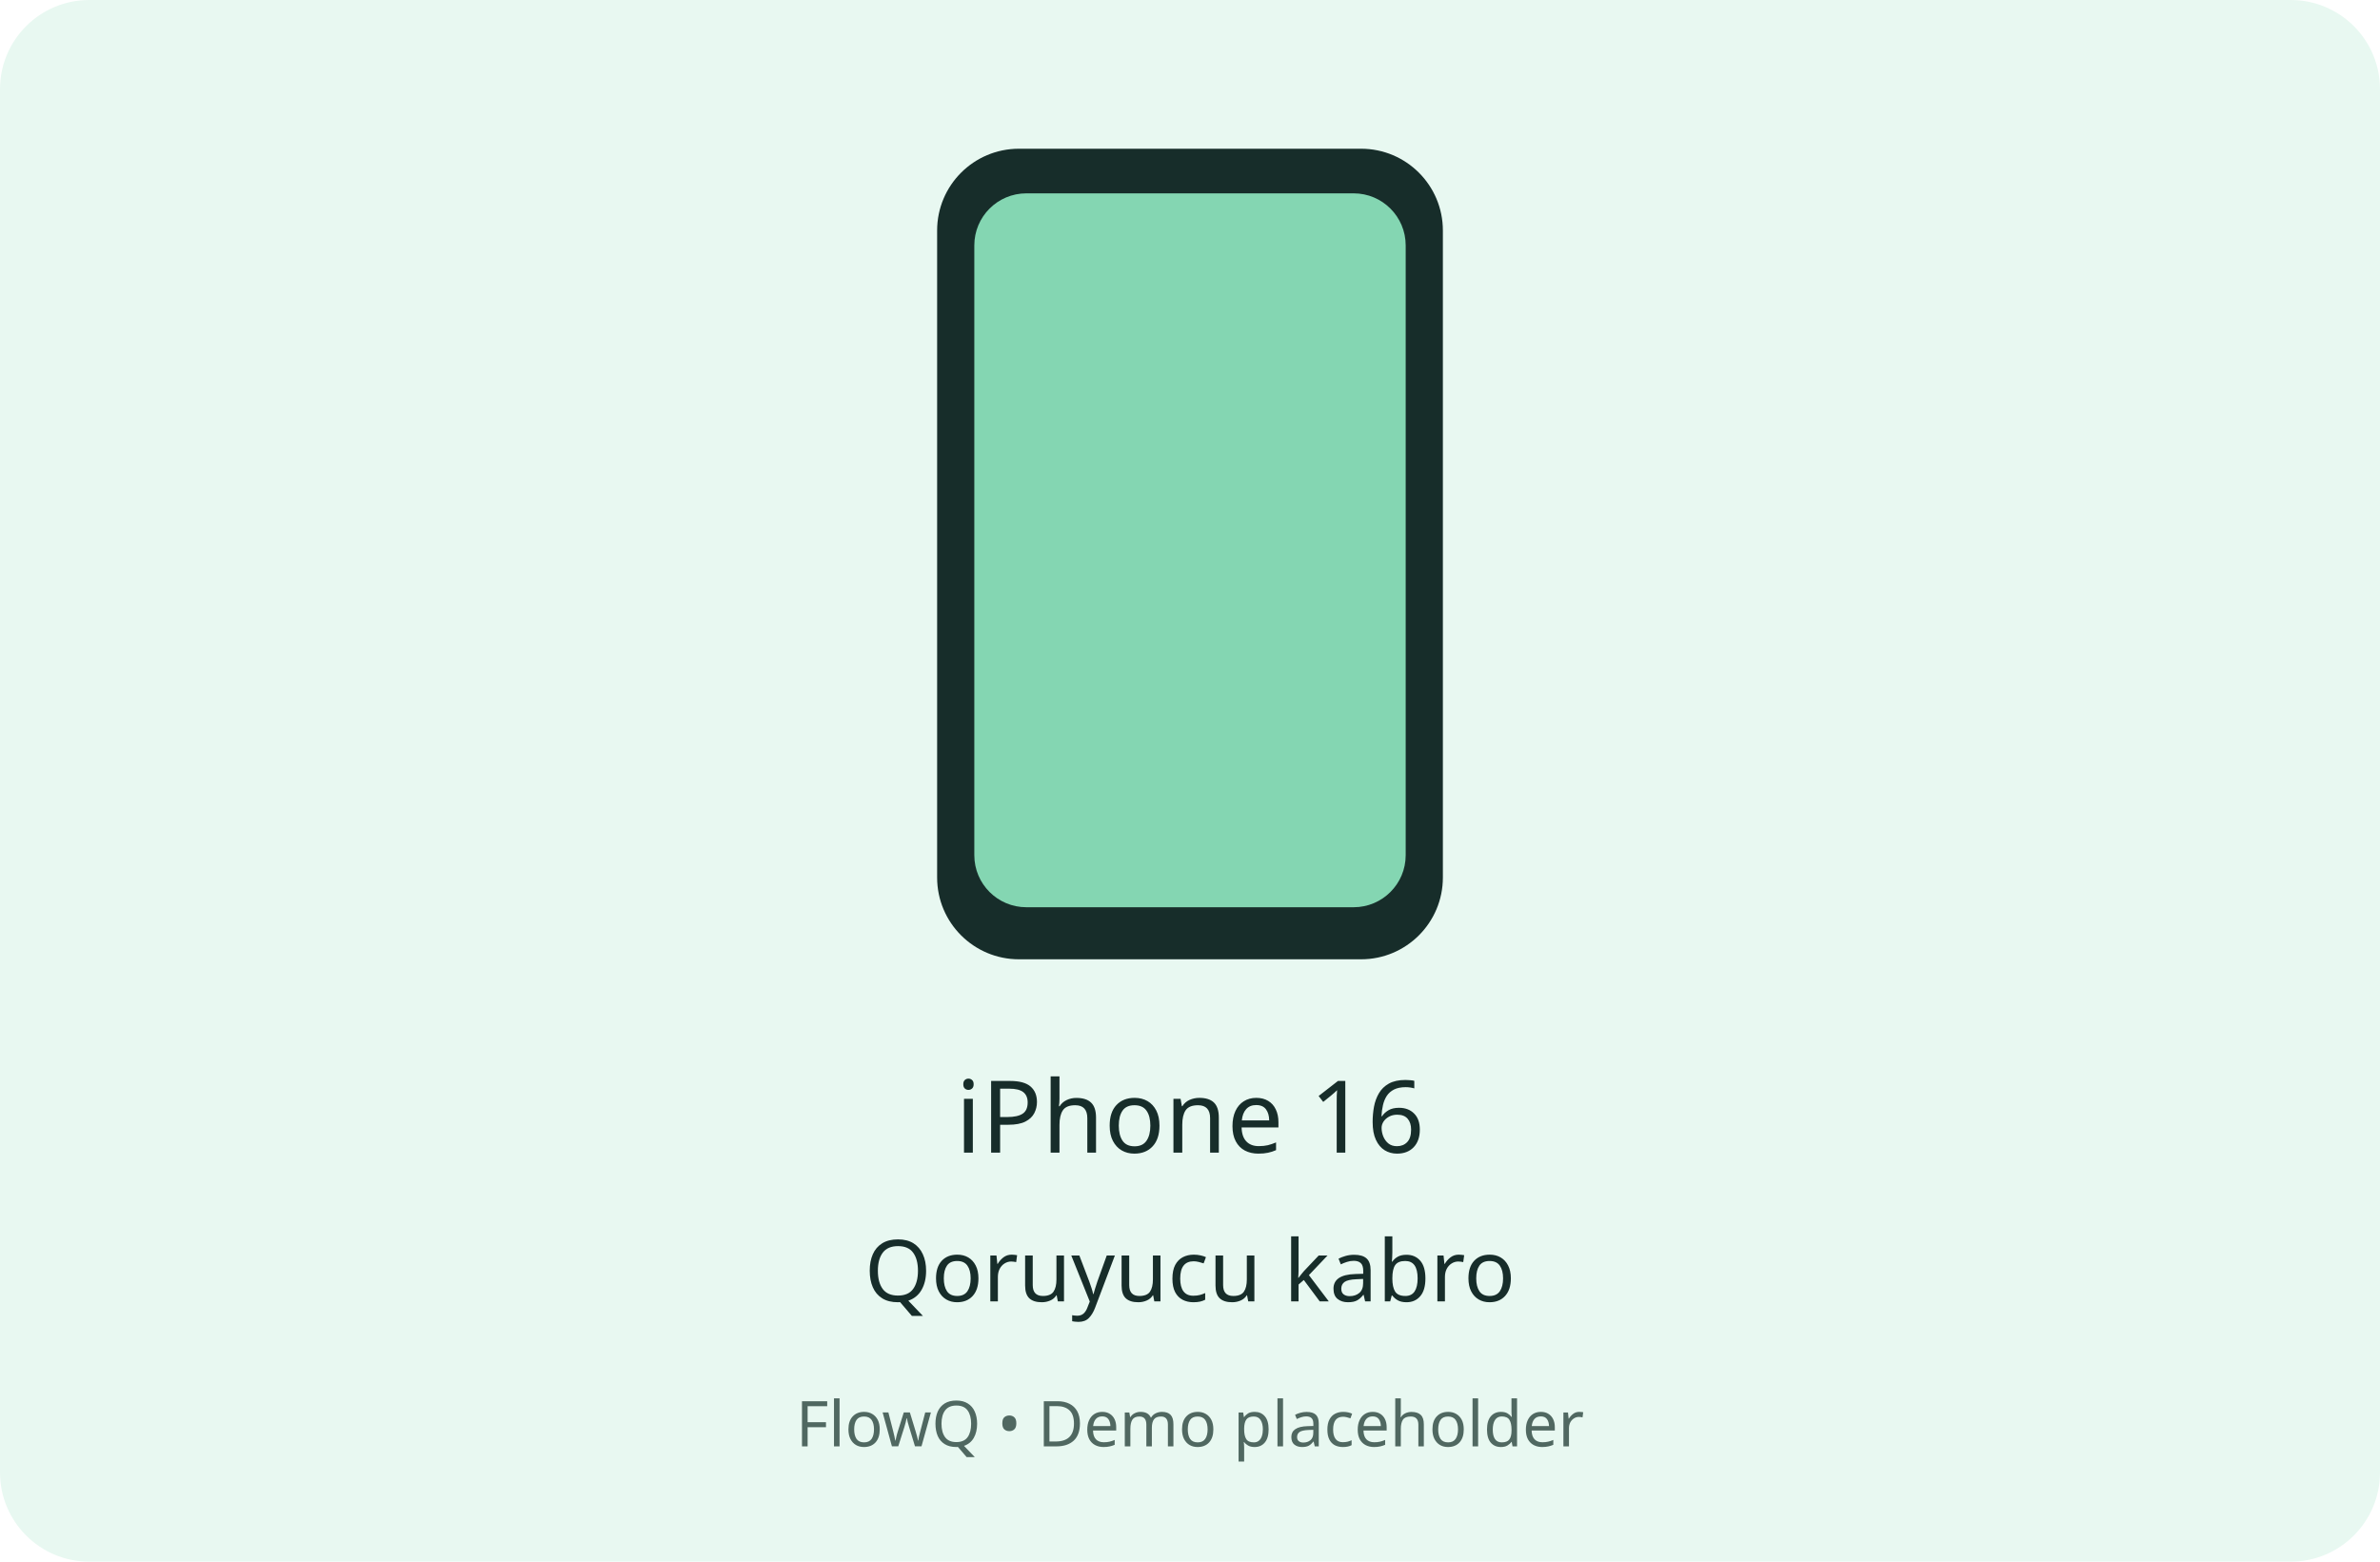
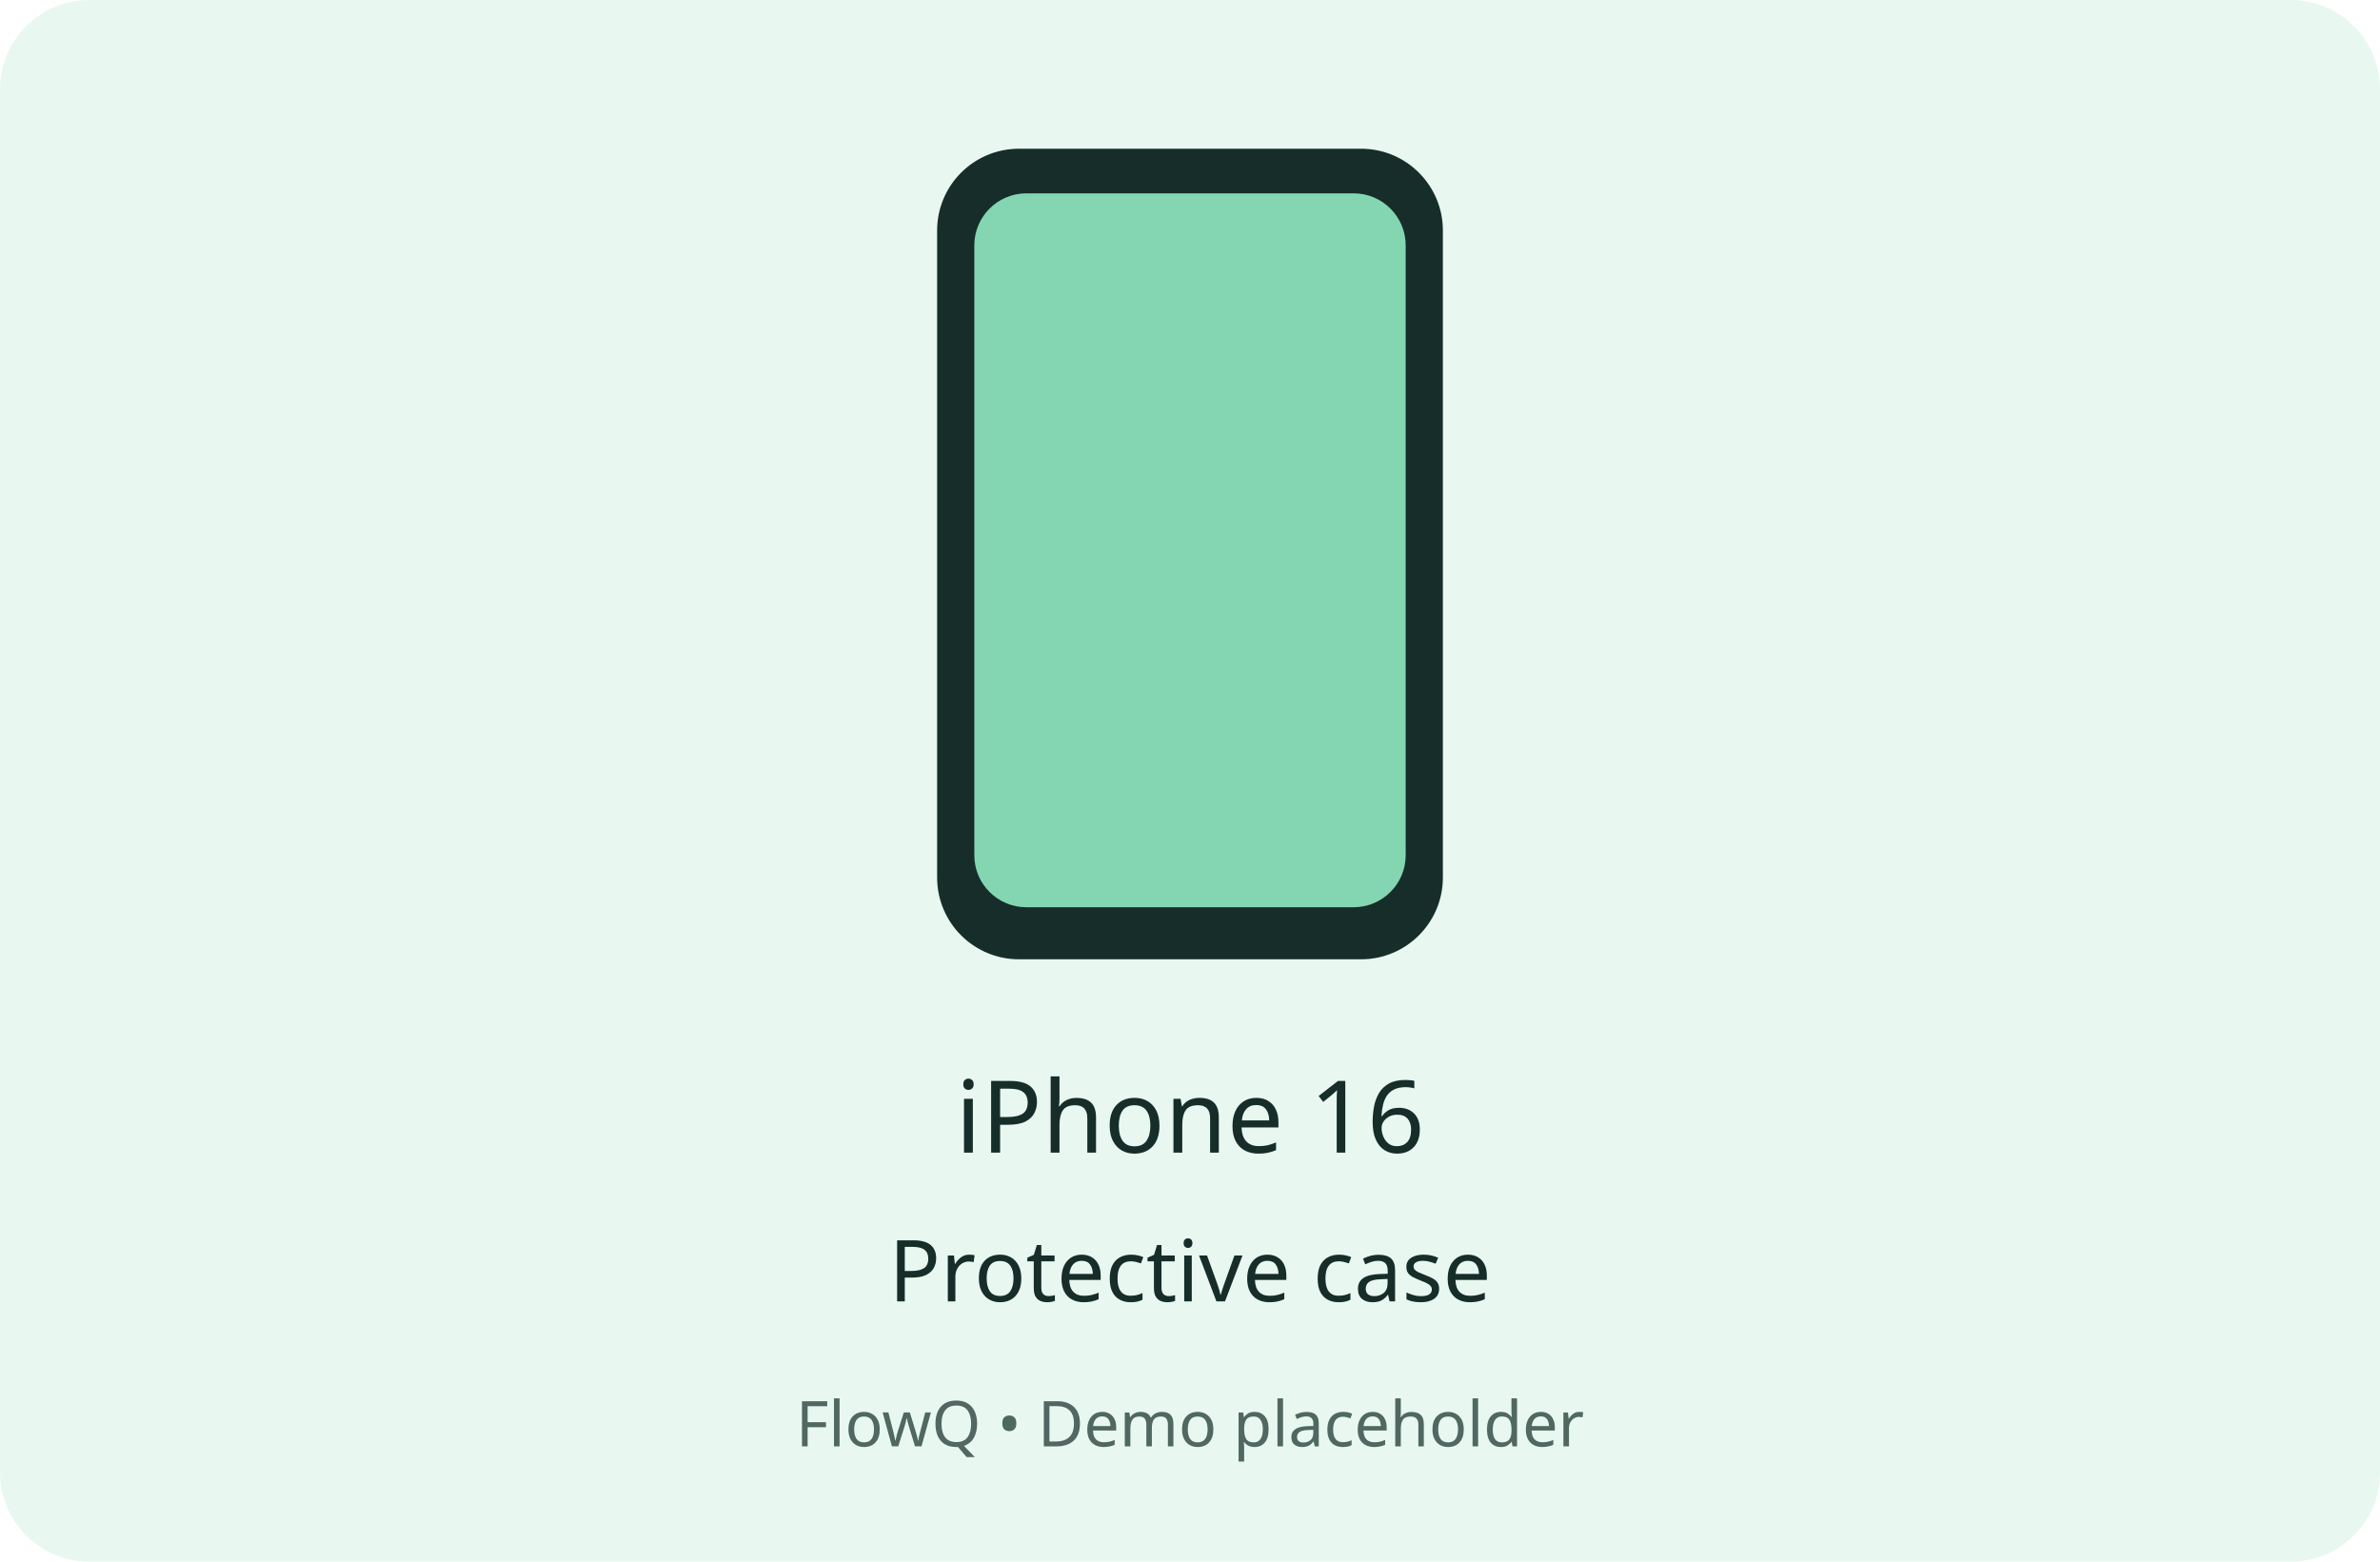
<svg xmlns="http://www.w3.org/2000/svg" width="640" height="420" viewBox="0 0 640 420">
  <rect width="640" height="420" rx="24" fill="#e8f8f1" />
  <rect x="252" y="40" width="136" height="218" rx="22" fill="#172d2a" />
  <rect x="262" y="52" width="116" height="192" rx="14" fill="#84d6b2" />
  <text x="320" y="310" text-anchor="middle" font-family="sans-serif" font-size="27" fill="#172d2a">iPhone 16</text>
-   <text x="320" y="350" text-anchor="middle" font-family="sans-serif" font-size="23" fill="#172d2a">Qoruyucu kabro</text>
+   <text x="320" y="350" text-anchor="middle" font-family="sans-serif" font-size="23" fill="#172d2a">Protective case</text>
  <text x="320" y="389" text-anchor="middle" font-family="sans-serif" font-size="17" fill="#506861">FlowQ • Demo placeholder</text>
</svg>
